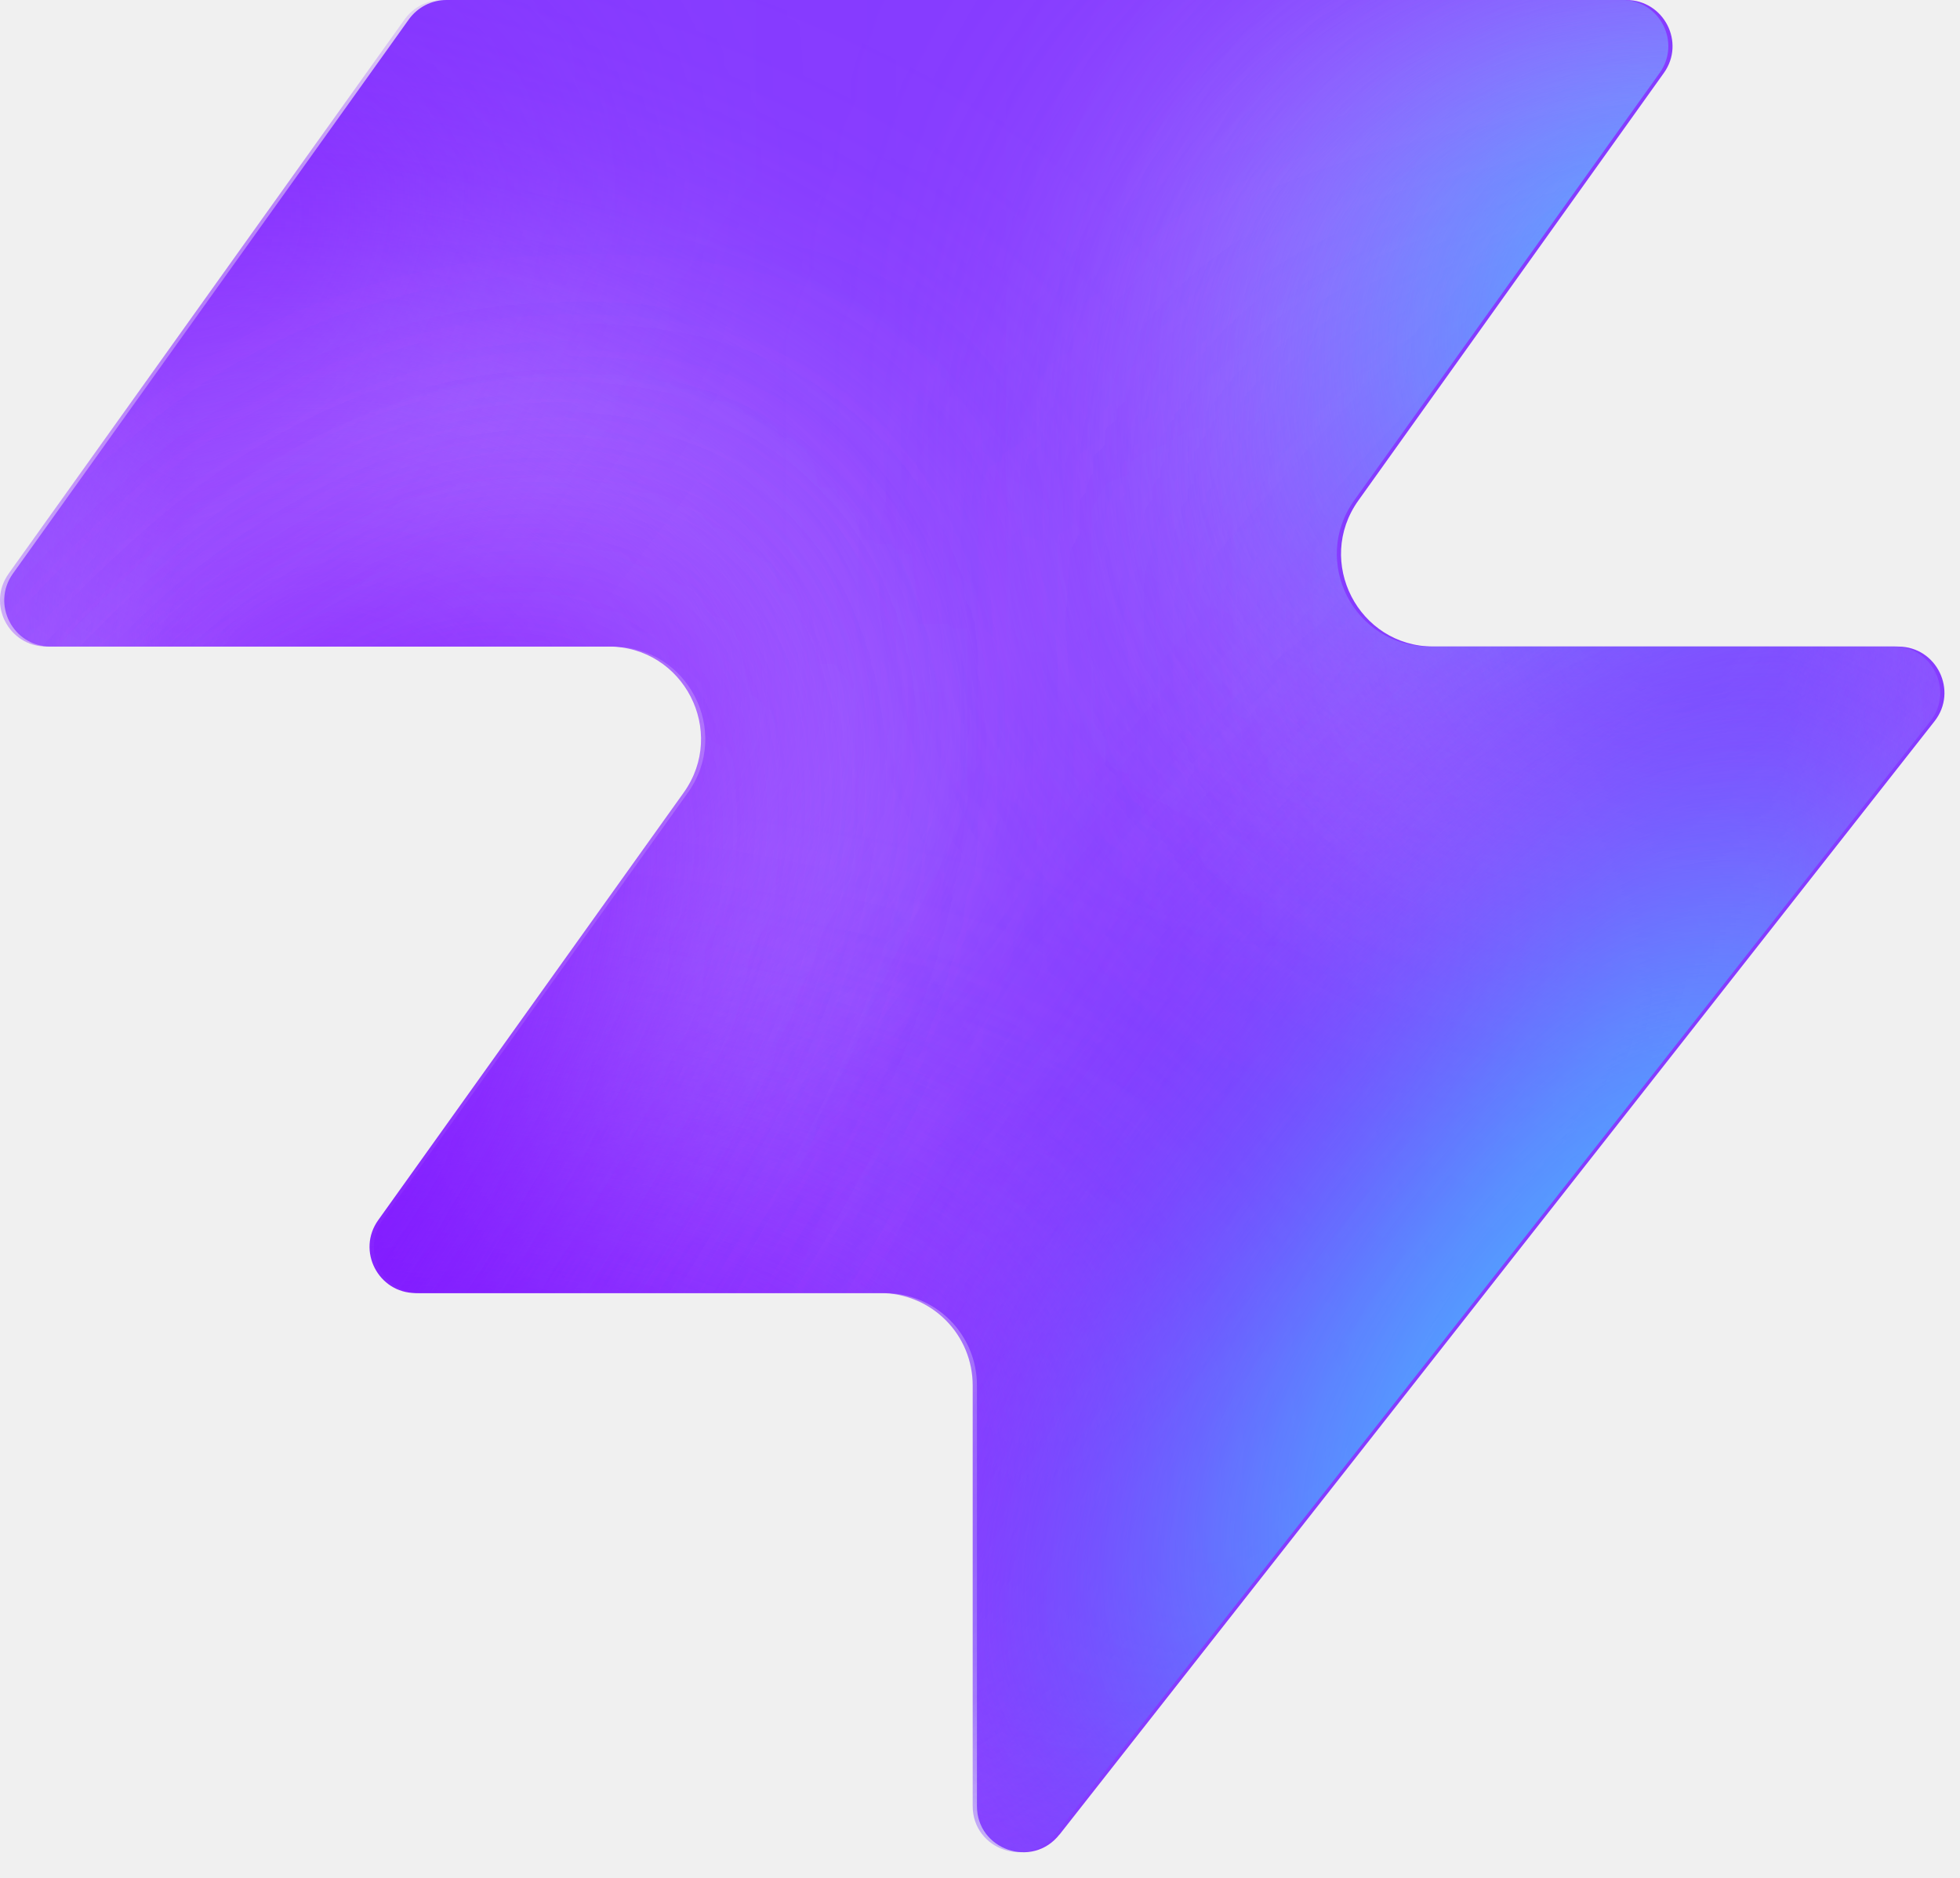
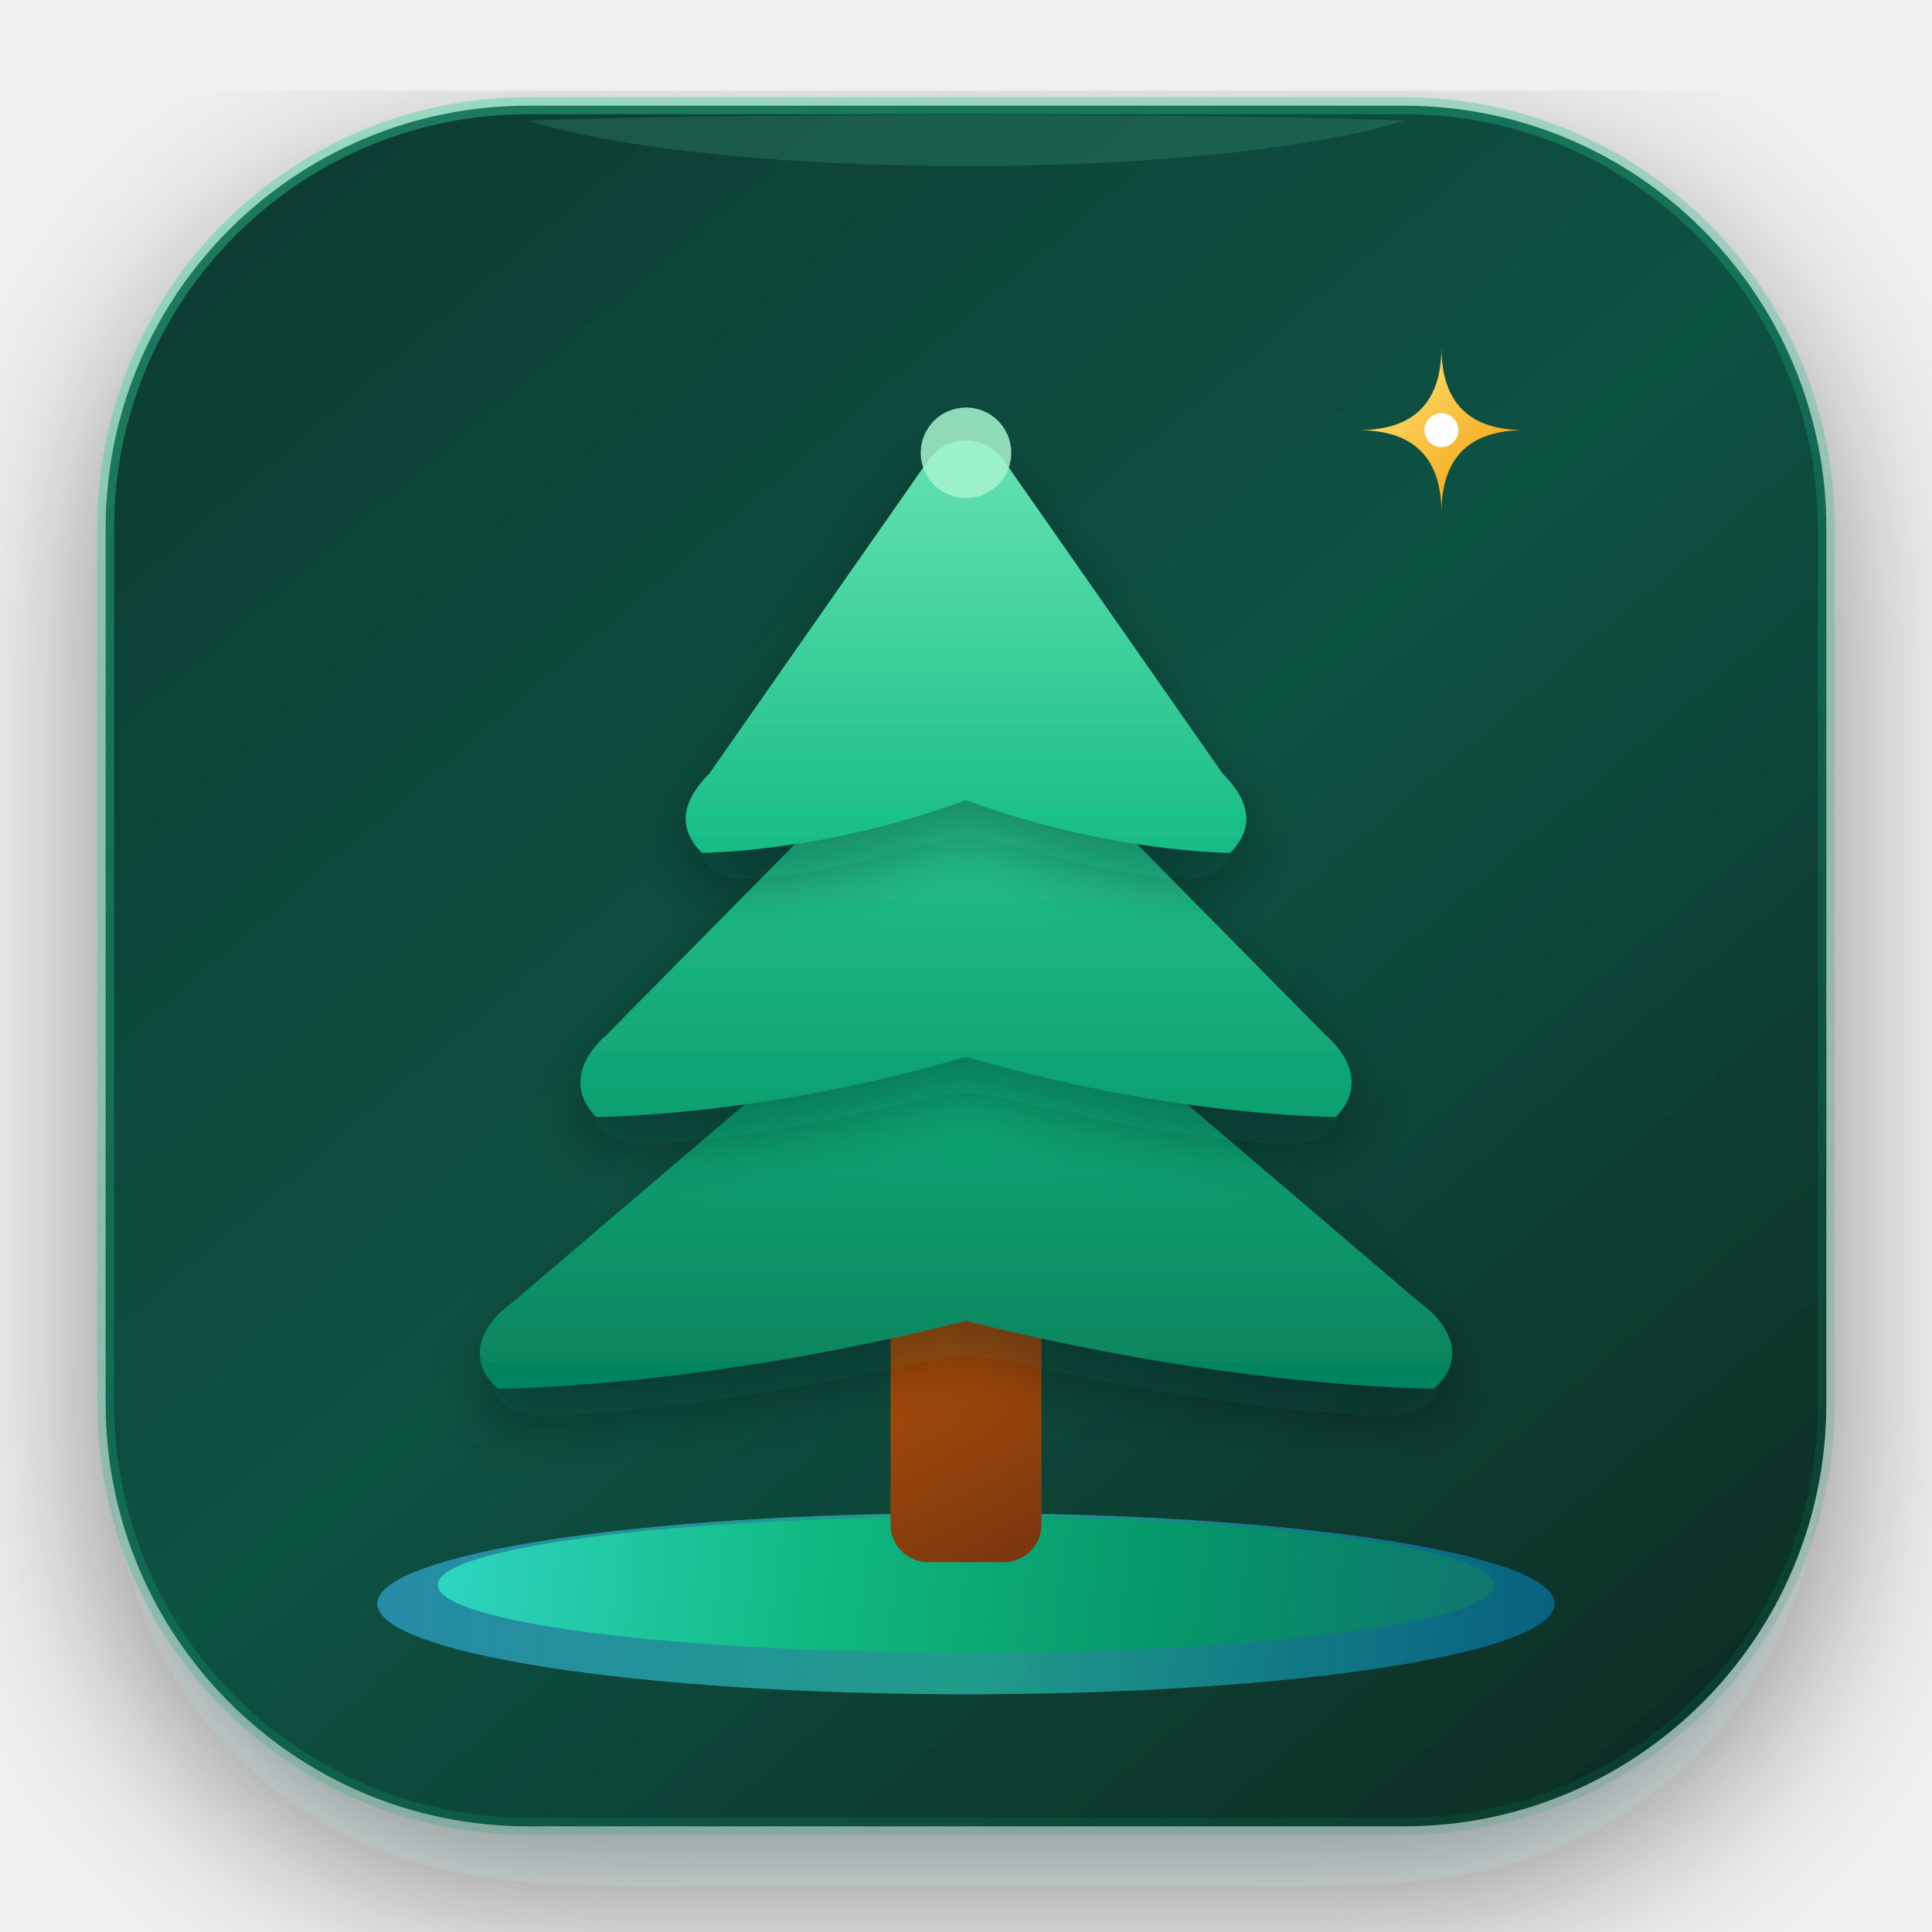
- <svg xmlns="http://www.w3.org/2000/svg" width="48" height="46" fill="none" viewBox="0 0 48 46">
-   <path fill="#863bff" d="M25.946 44.938c-.664.845-2.021.375-2.021-.698V33.937a2.26 2.26 0 0 0-2.262-2.262H10.287c-.92 0-1.456-1.04-.92-1.788l7.48-10.471c1.07-1.497 0-3.578-1.842-3.578H1.237c-.92 0-1.456-1.04-.92-1.788L10.013.474c.214-.297.556-.474.92-.474h28.894c.92 0 1.456 1.04.92 1.788l-7.48 10.471c-1.07 1.498 0 3.579 1.842 3.579h11.377c.943 0 1.473 1.088.89 1.83L25.947 44.94z" style="fill:#863bff;fill:color(display-p3 .525 .23 1);fill-opacity:1" />
-   <mask id="a" width="48" height="46" x="0" y="0" maskUnits="userSpaceOnUse" style="mask-type:alpha">
-     <path fill="#000" d="M25.842 44.938c-.664.844-2.021.375-2.021-.698V33.937a2.26 2.26 0 0 0-2.262-2.262H10.183c-.92 0-1.456-1.04-.92-1.788l7.48-10.471c1.07-1.498 0-3.579-1.842-3.579H1.133c-.92 0-1.456-1.04-.92-1.787L9.91.473c.214-.297.556-.474.92-.474h28.894c.92 0 1.456 1.04.92 1.788l-7.48 10.471c-1.07 1.498 0 3.578 1.842 3.578h11.377c.943 0 1.473 1.088.89 1.832L25.843 44.94z" style="fill:#000;fill-opacity:1" />
-   </mask>
-   <g mask="url(#a)">
-     <g filter="url(#b)">
-       <ellipse cx="5.508" cy="14.704" fill="#ede6ff" rx="5.508" ry="14.704" style="fill:#ede6ff;fill:color(display-p3 .927 .903 1);fill-opacity:1" transform="matrix(.00324 1 1 -.00324 -4.47 31.516)" />
-     </g>
-     <g filter="url(#c)">
-       <ellipse cx="10.399" cy="29.851" fill="#ede6ff" rx="10.399" ry="29.851" style="fill:#ede6ff;fill:color(display-p3 .927 .903 1);fill-opacity:1" transform="matrix(.00324 1 1 -.00324 -39.328 7.883)" />
-     </g>
-     <g filter="url(#d)">
-       <ellipse cx="5.508" cy="30.487" fill="#7e14ff" rx="5.508" ry="30.487" style="fill:#7e14ff;fill:color(display-p3 .492 .077 1);fill-opacity:1" transform="rotate(89.814 -25.913 -14.639)scale(1 -1)" />
-     </g>
-     <g filter="url(#e)">
-       <ellipse cx="5.508" cy="30.599" fill="#7e14ff" rx="5.508" ry="30.599" style="fill:#7e14ff;fill:color(display-p3 .492 .077 1);fill-opacity:1" transform="rotate(89.814 -32.644 -3.334)scale(1 -1)" />
-     </g>
-     <g filter="url(#f)">
-       <ellipse cx="5.508" cy="30.599" fill="#7e14ff" rx="5.508" ry="30.599" style="fill:#7e14ff;fill:color(display-p3 .492 .077 1);fill-opacity:1" transform="matrix(.00324 1 1 -.00324 -34.34 30.47)" />
-     </g>
-     <g filter="url(#g)">
-       <ellipse cx="14.072" cy="22.078" fill="#ede6ff" rx="14.072" ry="22.078" style="fill:#ede6ff;fill:color(display-p3 .927 .903 1);fill-opacity:1" transform="rotate(93.35 24.506 48.493)scale(-1 1)" />
-     </g>
-     <g filter="url(#h)">
-       <ellipse cx="3.47" cy="21.501" fill="#7e14ff" rx="3.47" ry="21.501" style="fill:#7e14ff;fill:color(display-p3 .492 .077 1);fill-opacity:1" transform="rotate(89.009 28.708 47.59)scale(-1 1)" />
-     </g>
-     <g filter="url(#i)">
-       <ellipse cx="3.47" cy="21.501" fill="#7e14ff" rx="3.47" ry="21.501" style="fill:#7e14ff;fill:color(display-p3 .492 .077 1);fill-opacity:1" transform="rotate(89.009 28.708 47.59)scale(-1 1)" />
-     </g>
-     <g filter="url(#j)">
-       <ellipse cx=".387" cy="8.972" fill="#7e14ff" rx="4.407" ry="29.108" style="fill:#7e14ff;fill:color(display-p3 .492 .077 1);fill-opacity:1" transform="rotate(39.51 .387 8.972)" />
-     </g>
-     <g filter="url(#k)">
-       <ellipse cx="47.523" cy="-6.092" fill="#7e14ff" rx="4.407" ry="29.108" style="fill:#7e14ff;fill:color(display-p3 .492 .077 1);fill-opacity:1" transform="rotate(37.892 47.523 -6.092)" />
-     </g>
-     <g filter="url(#l)">
-       <ellipse cx="41.412" cy="6.333" fill="#47bfff" rx="5.971" ry="9.665" style="fill:#47bfff;fill:color(display-p3 .28 .748 1);fill-opacity:1" transform="rotate(37.892 41.412 6.333)" />
-     </g>
-     <g filter="url(#m)">
-       <ellipse cx="-1.879" cy="38.332" fill="#7e14ff" rx="4.407" ry="29.108" style="fill:#7e14ff;fill:color(display-p3 .492 .077 1);fill-opacity:1" transform="rotate(37.892 -1.88 38.332)" />
-     </g>
-     <g filter="url(#n)">
-       <ellipse cx="-1.879" cy="38.332" fill="#7e14ff" rx="4.407" ry="29.108" style="fill:#7e14ff;fill:color(display-p3 .492 .077 1);fill-opacity:1" transform="rotate(37.892 -1.88 38.332)" />
-     </g>
-     <g filter="url(#o)">
-       <ellipse cx="35.651" cy="29.907" fill="#7e14ff" rx="4.407" ry="29.108" style="fill:#7e14ff;fill:color(display-p3 .492 .077 1);fill-opacity:1" transform="rotate(37.892 35.651 29.907)" />
-     </g>
-     <g filter="url(#p)">
-       <ellipse cx="38.418" cy="32.4" fill="#47bfff" rx="5.971" ry="15.297" style="fill:#47bfff;fill:color(display-p3 .28 .748 1);fill-opacity:1" transform="rotate(37.892 38.418 32.4)" />
-     </g>
-   </g>
+ <svg xmlns="http://www.w3.org/2000/svg" viewBox="0 0 512 512" fill="none">
  <defs>
-     <filter id="b" width="60.045" height="41.654" x="-19.77" y="16.149" color-interpolation-filters="sRGB" filterUnits="userSpaceOnUse">
-       <feFlood flood-opacity="0" result="BackgroundImageFix" />
-       <feBlend in="SourceGraphic" in2="BackgroundImageFix" result="shape" />
-       <feGaussianBlur result="effect1_foregroundBlur_2002_17158" stdDeviation="7.659" />
+     <linearGradient id="bgGrad" x1="64" y1="32" x2="448" y2="480" gradientUnits="userSpaceOnUse">
+       <stop offset="0%" stop-color="#0a3c32" />
+       <stop offset="50%" stop-color="#0d5243" />
+       <stop offset="100%" stop-color="#062c24" />
+     </linearGradient>
+     <linearGradient id="borderGrad" x1="128" y1="32" x2="384" y2="480" gradientUnits="userSpaceOnUse">
+       <stop offset="0%" stop-color="#34d399" stop-opacity="0.4" />
+       <stop offset="100%" stop-color="#059669" stop-opacity="0.15" />
+     </linearGradient>
+     <linearGradient id="topCanopy" x1="256" y1="105" x2="256" y2="235" gradientUnits="userSpaceOnUse">
+       <stop offset="0%" stop-color="#6ee7b7" />
+       <stop offset="100%" stop-color="#10b981" />
+     </linearGradient>
+     <linearGradient id="midCanopy" x1="256" y1="180" x2="256" y2="315" gradientUnits="userSpaceOnUse">
+       <stop offset="0%" stop-color="#34d399" />
+       <stop offset="100%" stop-color="#059669" />
+     </linearGradient>
+     <linearGradient id="botCanopy" x1="256" y1="250" x2="256" y2="390" gradientUnits="userSpaceOnUse">
+       <stop offset="0%" stop-color="#10b981" />
+       <stop offset="100%" stop-color="#047857" />
+     </linearGradient>
+     <linearGradient id="trunkGrad" x1="236" y1="340" x2="276" y2="415" gradientUnits="userSpaceOnUse">
+       <stop offset="0%" stop-color="#b45309" />
+       <stop offset="100%" stop-color="#78350f" />
+     </linearGradient>
+     <linearGradient id="islandGrad" x1="120" y1="410" x2="392" y2="445" gradientUnits="userSpaceOnUse">
+       <stop offset="0%" stop-color="#2dd4bf" />
+       <stop offset="35%" stop-color="#10b981" />
+       <stop offset="70%" stop-color="#059669" />
+       <stop offset="100%" stop-color="#0f766e" />
+     </linearGradient>
+     <linearGradient id="waterRim" x1="100" y1="435" x2="412" y2="455" gradientUnits="userSpaceOnUse">
+       <stop offset="0%" stop-color="#38bdf8" stop-opacity="0.85" />
+       <stop offset="50%" stop-color="#2dd4bf" stop-opacity="0.95" />
+       <stop offset="100%" stop-color="#0284c7" stop-opacity="0.85" />
+     </linearGradient>
+     <filter id="badgeShadow" x="0" y="8" width="512" height="504" filterUnits="userSpaceOnUse" color-interpolation-filters="sRGB">
+       <feDropShadow dx="0" dy="16" stdDeviation="24" flood-color="#021c17" flood-opacity="0.45" />
    </filter>
-     <filter id="c" width="90.34" height="51.437" x="-54.613" y="-7.533" color-interpolation-filters="sRGB" filterUnits="userSpaceOnUse">
-       <feFlood flood-opacity="0" result="BackgroundImageFix" />
-       <feBlend in="SourceGraphic" in2="BackgroundImageFix" result="shape" />
-       <feGaussianBlur result="effect1_foregroundBlur_2002_17158" stdDeviation="7.659" />
+     <filter id="tierShadow" x="100" y="90" width="312" height="330" filterUnits="userSpaceOnUse" color-interpolation-filters="sRGB">
+       <feDropShadow dx="0" dy="8" stdDeviation="8" flood-color="#02211b" flood-opacity="0.35" />
    </filter>
-     <filter id="d" width="79.355" height="29.4" x="-49.64" y="2.03" color-interpolation-filters="sRGB" filterUnits="userSpaceOnUse">
-       <feFlood flood-opacity="0" result="BackgroundImageFix" />
-       <feBlend in="SourceGraphic" in2="BackgroundImageFix" result="shape" />
-       <feGaussianBlur result="effect1_foregroundBlur_2002_17158" stdDeviation="4.596" />
-     </filter>
-     <filter id="e" width="79.579" height="29.4" x="-45.045" y="20.029" color-interpolation-filters="sRGB" filterUnits="userSpaceOnUse">
-       <feFlood flood-opacity="0" result="BackgroundImageFix" />
-       <feBlend in="SourceGraphic" in2="BackgroundImageFix" result="shape" />
-       <feGaussianBlur result="effect1_foregroundBlur_2002_17158" stdDeviation="4.596" />
-     </filter>
-     <filter id="f" width="79.579" height="29.4" x="-43.513" y="21.178" color-interpolation-filters="sRGB" filterUnits="userSpaceOnUse">
-       <feFlood flood-opacity="0" result="BackgroundImageFix" />
-       <feBlend in="SourceGraphic" in2="BackgroundImageFix" result="shape" />
-       <feGaussianBlur result="effect1_foregroundBlur_2002_17158" stdDeviation="4.596" />
-     </filter>
-     <filter id="g" width="74.749" height="58.852" x="15.756" y="-17.901" color-interpolation-filters="sRGB" filterUnits="userSpaceOnUse">
-       <feFlood flood-opacity="0" result="BackgroundImageFix" />
-       <feBlend in="SourceGraphic" in2="BackgroundImageFix" result="shape" />
-       <feGaussianBlur result="effect1_foregroundBlur_2002_17158" stdDeviation="7.659" />
-     </filter>
-     <filter id="h" width="61.377" height="25.362" x="23.548" y="2.284" color-interpolation-filters="sRGB" filterUnits="userSpaceOnUse">
-       <feFlood flood-opacity="0" result="BackgroundImageFix" />
-       <feBlend in="SourceGraphic" in2="BackgroundImageFix" result="shape" />
-       <feGaussianBlur result="effect1_foregroundBlur_2002_17158" stdDeviation="4.596" />
-     </filter>
-     <filter id="i" width="61.377" height="25.362" x="23.548" y="2.284" color-interpolation-filters="sRGB" filterUnits="userSpaceOnUse">
-       <feFlood flood-opacity="0" result="BackgroundImageFix" />
-       <feBlend in="SourceGraphic" in2="BackgroundImageFix" result="shape" />
-       <feGaussianBlur result="effect1_foregroundBlur_2002_17158" stdDeviation="4.596" />
-     </filter>
-     <filter id="j" width="56.045" height="63.649" x="-27.636" y="-22.853" color-interpolation-filters="sRGB" filterUnits="userSpaceOnUse">
-       <feFlood flood-opacity="0" result="BackgroundImageFix" />
-       <feBlend in="SourceGraphic" in2="BackgroundImageFix" result="shape" />
-       <feGaussianBlur result="effect1_foregroundBlur_2002_17158" stdDeviation="4.596" />
-     </filter>
-     <filter id="k" width="54.814" height="64.646" x="20.116" y="-38.415" color-interpolation-filters="sRGB" filterUnits="userSpaceOnUse">
-       <feFlood flood-opacity="0" result="BackgroundImageFix" />
-       <feBlend in="SourceGraphic" in2="BackgroundImageFix" result="shape" />
-       <feGaussianBlur result="effect1_foregroundBlur_2002_17158" stdDeviation="4.596" />
-     </filter>
-     <filter id="l" width="33.541" height="35.313" x="24.641" y="-11.323" color-interpolation-filters="sRGB" filterUnits="userSpaceOnUse">
-       <feFlood flood-opacity="0" result="BackgroundImageFix" />
-       <feBlend in="SourceGraphic" in2="BackgroundImageFix" result="shape" />
-       <feGaussianBlur result="effect1_foregroundBlur_2002_17158" stdDeviation="4.596" />
-     </filter>
-     <filter id="m" width="54.814" height="64.646" x="-29.286" y="6.009" color-interpolation-filters="sRGB" filterUnits="userSpaceOnUse">
-       <feFlood flood-opacity="0" result="BackgroundImageFix" />
-       <feBlend in="SourceGraphic" in2="BackgroundImageFix" result="shape" />
-       <feGaussianBlur result="effect1_foregroundBlur_2002_17158" stdDeviation="4.596" />
-     </filter>
-     <filter id="n" width="54.814" height="64.646" x="-29.286" y="6.009" color-interpolation-filters="sRGB" filterUnits="userSpaceOnUse">
-       <feFlood flood-opacity="0" result="BackgroundImageFix" />
-       <feBlend in="SourceGraphic" in2="BackgroundImageFix" result="shape" />
-       <feGaussianBlur result="effect1_foregroundBlur_2002_17158" stdDeviation="4.596" />
-     </filter>
-     <filter id="o" width="54.814" height="64.646" x="8.244" y="-2.416" color-interpolation-filters="sRGB" filterUnits="userSpaceOnUse">
-       <feFlood flood-opacity="0" result="BackgroundImageFix" />
-       <feBlend in="SourceGraphic" in2="BackgroundImageFix" result="shape" />
-       <feGaussianBlur result="effect1_foregroundBlur_2002_17158" stdDeviation="4.596" />
-     </filter>
-     <filter id="p" width="39.409" height="43.623" x="18.713" y="10.588" color-interpolation-filters="sRGB" filterUnits="userSpaceOnUse">
-       <feFlood flood-opacity="0" result="BackgroundImageFix" />
-       <feBlend in="SourceGraphic" in2="BackgroundImageFix" result="shape" />
-       <feGaussianBlur result="effect1_foregroundBlur_2002_17158" stdDeviation="4.596" />
-     </filter>
+     <linearGradient id="sparkleGrad" x1="365" y1="85" x2="405" y2="125" gradientUnits="userSpaceOnUse">
+       <stop offset="0%" stop-color="#fef08a" />
+       <stop offset="100%" stop-color="#f59e0b" />
+     </linearGradient>
  </defs>
+   <rect x="28" y="28" width="456" height="456" rx="112" fill="url(#bgGrad)" filter="url(#badgeShadow)" />
+   <rect x="28" y="28" width="456" height="456" rx="112" stroke="url(#borderGrad)" stroke-width="4.5" fill="none" />
+   <path d="M140 32 C 180 30, 332 30, 372 32 C 320 48, 192 48, 140 32 Z" fill="#6ee7b7" opacity="0.15" />
+   <ellipse cx="256" cy="425" rx="156" ry="24" fill="url(#waterRim)" opacity="0.65" />
+   <ellipse cx="256" cy="420" rx="140" ry="18" fill="url(#islandGrad)" />
+   <rect x="236" y="340" width="40" height="74" rx="10" fill="url(#trunkGrad)" />
+   <path d="M 132 368 C 132 368, 185 368, 256 350 C 327 368, 380 368, 380 368 C 387 362, 387 353, 376 345 L 274 258 C 264 250, 248 250, 238 258 L 136 345 C 125 353, 125 362, 132 368 Z" fill="url(#botCanopy)" filter="url(#tierShadow)" />
+   <path d="M 158 296 C 158 296, 202 296, 256 280 C 310 296, 354 296, 354 296 C 360 290, 360 282, 351 274 L 270 192 C 262 184, 250 184, 242 192 L 161 274 C 152 282, 152 290, 158 296 Z" fill="url(#midCanopy)" filter="url(#tierShadow)" />
+   <path d="M 186 226 C 186 226, 218 226, 256 212 C 294 226, 326 226, 326 226 C 332 220, 332 213, 324 205 L 266 122 C 261 115, 251 115, 246 122 L 188 205 C 180 213, 180 220, 186 226 Z" fill="url(#topCanopy)" filter="url(#tierShadow)" />
+   <circle cx="256" cy="120" r="12" fill="#a7f3d0" opacity="0.85" />
+   <path d="M 382 92 Q 382 114 360 114 Q 382 114 382 136 Q 382 114 404 114 Q 382 114 382 92 Z" fill="url(#sparkleGrad)" />
+   <circle cx="382" cy="114" r="4.5" fill="#ffffff" />
</svg>
